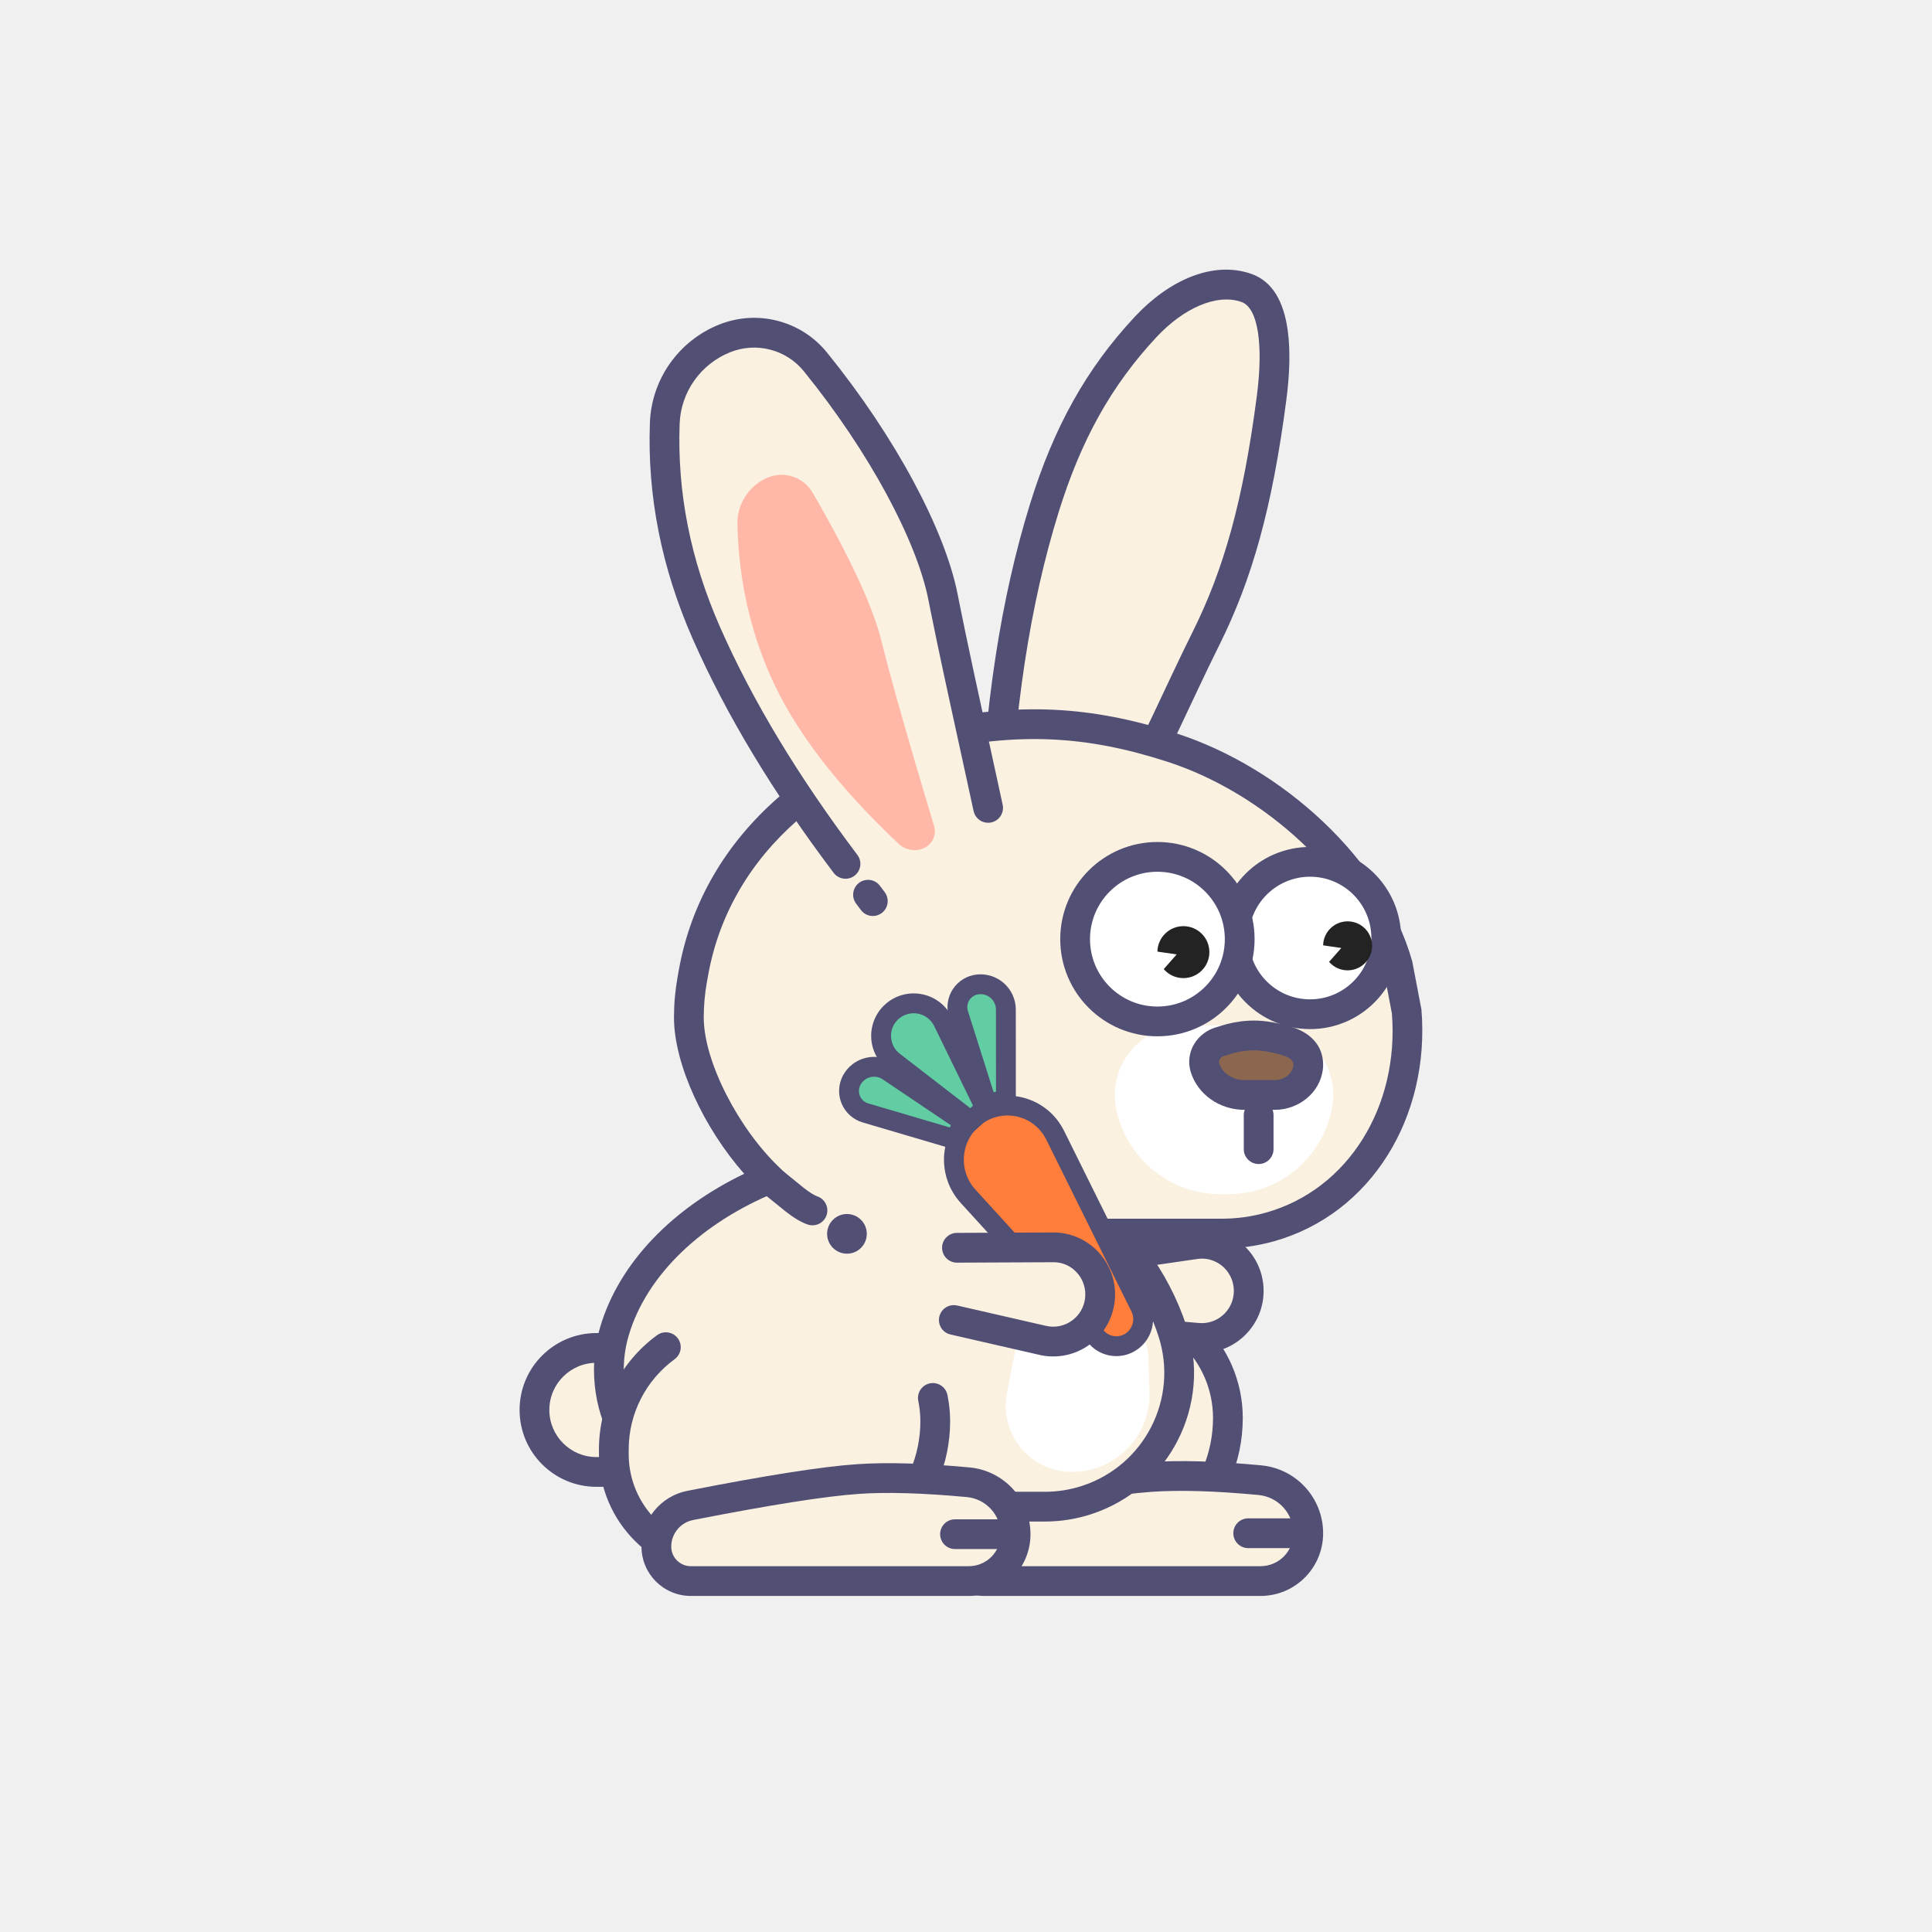
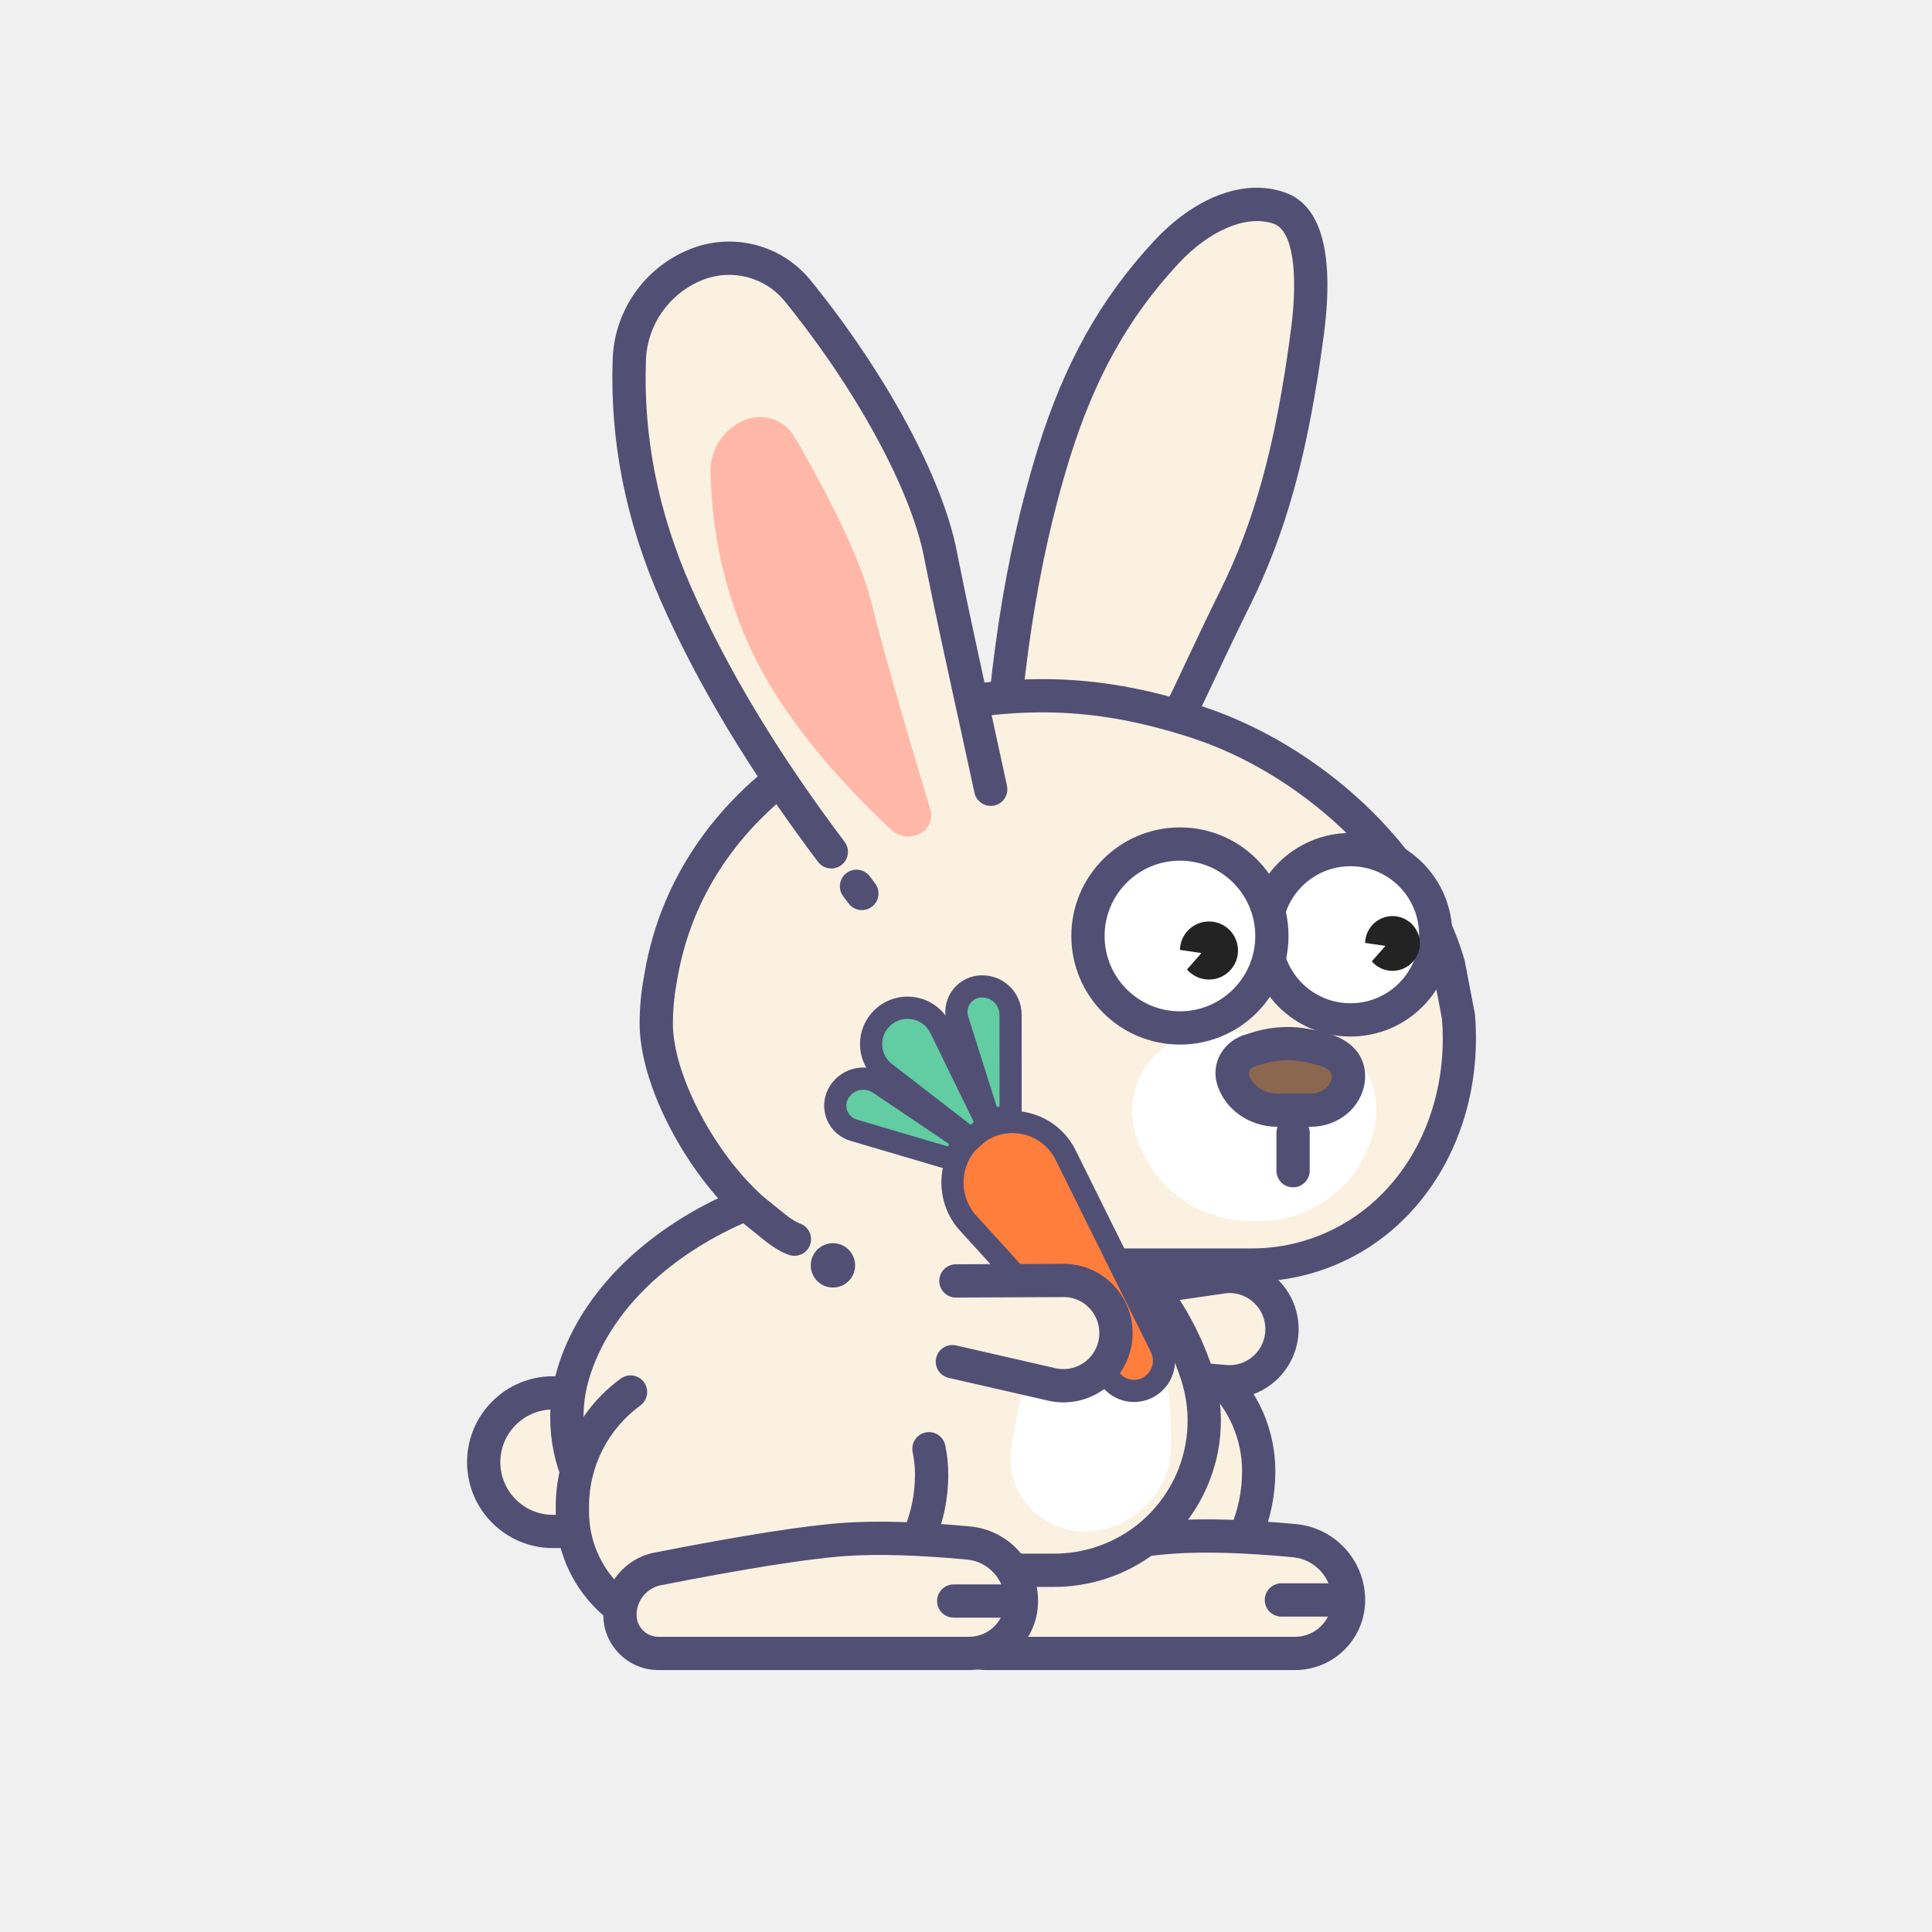
- <svg xmlns="http://www.w3.org/2000/svg" width="800px" height="800px" viewBox="25.6 25.6 972.8 972.8" class="icon" version="1.1">
+ <svg xmlns="http://www.w3.org/2000/svg" width="800px" height="800px" viewBox="76.8 76.8 870.4 870.4" class="icon" version="1.1">
  <path d="M528.684 447.368c1.076-62.869 8.497-117.927 22.263-165.171 10.61-36.429 25.483-65.529 49.384-92.073 12.638-14.031 32.363-26.457 50.318-20.592 16.534 5.4 15.924 35.803 13.732 55.271-6.683 59.409-17.438 93.309-30.827 121.436-16.374 34.391-25.875 60.136-56.12 117.43" fill="#FAF1E1" />
  <path d="M533.784 446.459c2.153-62.209 10.43-116.479 24.808-162.799 11.289-36.372 26.452-63.795 49.309-88.301 13.577-14.556 30.253-22.063 42.741-17.743 8.554 2.96 11.119 21.894 7.787 47.454-6.918 53.093-16.746 87.407-32.219 118.504a1148.139 1148.139 0 0 0-10.622 21.986l-2.792 5.919c-18.012 38.298-26.332 55.054-44.606 88.254a7.493 7.493 0 1 0 13.127 7.223c18.459-33.535 26.901-50.538 45.039-89.1l2.78-5.899a1162.622 1162.622 0 0 1 10.49-21.704c16.254-32.668 26.542-68.578 33.665-123.25 1.668-12.788 2.098-24.723 0.724-34.876-1.973-14.586-7.638-24.926-18.472-28.672-19.319-6.686-41.42 3.267-58.595 21.681-24.476 26.244-40.735 55.646-52.664 94.083-14.798 47.681-23.277 103.249-25.475 166.725a7.493 7.493 0 1 0 14.975 0.517z" fill="#524F75" />
  <path d="M535.649 689.754l37.289-7.802c31.824-6.663 63.023 13.737 69.684 45.561 0.832 3.966 1.249 8.01 1.249 12.063 0 40.023-32.446 72.472-72.472 72.472h-33.837c-30.67 0-55.533-24.863-55.533-55.536v-0.754c0-31.919 22.378-59.464 53.62-66.003z" fill="#FAF1E1" />
  <path d="M537.183 697.087C509.413 702.901 489.522 727.385 489.522 755.759v0.752c0 26.532 21.509 48.041 48.041 48.041h33.837c35.887 0 64.979-29.092 64.979-64.979 0-3.539-0.365-7.066-1.091-10.527-5.812-27.775-33.04-45.58-60.816-39.766l-37.289 7.807z m-3.07-14.668l37.289-7.805c35.875-7.505 71.046 15.49 78.553 51.365 0.937 4.471 1.406 9.026 1.406 13.597 0 44.162-35.803 79.964-79.964 79.964h-33.834c-34.809 0-63.026-28.22-63.026-63.028v-0.754c0-35.465 24.866-66.068 59.577-73.338z" fill="#524F75" />
  <path d="M520.864 782.771c38.962-7.785 66.977-12.278 84.05-13.477 14.511-1.019 32.86-0.485 55.056 1.603A26.876 26.876 0 0 1 684.332 797.656c0 13.277-10.764 24.042-24.042 24.042h-139.152a17.69 17.69 0 0 1-17.69-17.69 21.661 21.661 0 0 1 17.415-21.237z" fill="#FAF1E1" />
  <path d="M510.944 804.007A10.198 10.198 0 0 0 521.141 814.205h139.152a16.549 16.549 0 0 0 16.546-16.549 19.386 19.386 0 0 0-17.57-19.301c-21.819-2.053-39.781-2.575-53.83-1.591-16.674 1.174-44.437 5.625-83.106 13.354a14.161 14.161 0 0 0-11.389 13.889z m93.446-42.189c14.968-1.054 33.712-0.507 56.283 1.616A34.371 34.371 0 0 1 691.824 797.656c0 17.415-14.116 31.534-31.534 31.534h-139.152c-13.906 0-25.183-11.276-25.183-25.183a29.149 29.149 0 0 1 23.437-28.582c39.254-7.847 67.524-12.38 84.997-13.607z" fill="#524F75" />
  <path d="M676.342 790.118h-22.438a7.495 7.495 0 0 0 0 14.985h22.438a7.493 7.493 0 0 0 0-14.985z" fill="#524F75" />
  <path d="M579.434 659.064l48.55-7.041c12.982-1.504 24.721 7.832 26.219 20.852 0.102 0.902 0.155 1.811 0.155 2.717 0 13.105-10.595 23.727-23.664 23.727a24.052 24.052 0 0 1-2.712-0.155l-44.936-3.849" fill="#FAF1E1" />
  <path d="M580.511 666.479l48.553-7.041c8.649-0.997 16.674 5.382 17.698 14.291 0.072 0.619 0.107 1.241 0.107 1.863 0 8.971-7.243 16.234-16.172 16.234-0.617 0-1.234-0.035-1.848-0.107l-45.161-3.871a7.488 7.488 0 0 0-8.102 6.826 7.488 7.488 0 0 0 6.823 8.102l44.936 3.849c0.967 0.117 2.158 0.185 3.352 0.185 17.213 0 31.157-13.981 31.157-31.22 0-1.196-0.067-2.388-0.205-3.577-1.971-17.123-17.425-29.414-34.521-27.433l-48.767 7.068a7.493 7.493 0 0 0 2.15 14.831z" fill="#524F75" />
  <path d="M325.932 704.312h4.995c17.241 0 31.22 13.979 31.22 31.22s-13.979 31.22-31.22 31.22h-4.995c-17.241 0-31.22-13.979-31.22-31.22s13.979-31.22 31.22-31.22z" fill="#FAF1E1" />
  <path d="M325.932 711.805a23.727 23.727 0 0 0 0 47.454h4.995a23.727 23.727 0 0 0 0-47.454h-4.995z m0-14.985h4.995c21.382 0 38.712 17.331 38.712 38.712s-17.331 38.712-38.712 38.712h-4.995c-21.382 0-38.712-17.331-38.712-38.712s17.331-38.712 38.712-38.712z" fill="#524F75" />
  <path d="M586.307 646.733h54.487c8.175 0 16.307-1.114 24.179-3.317 47.599-13.317 72.826-60.908 68.915-108.494l-4.416-23.227c-15.375-54.649-70.259-95.524-113.497-109.585s-78.436-15.175-122.658-5.737-105.842 48.475-118.512 118.829l-0.634 3.519a108.616 108.616 0 0 0-1.718 19.226c0 25.687 19.748 61.353 40.673 81.176-33.839 13.896-67.334 40.188-78.139 76.783a68.67 68.67 0 0 0-2.812 19.454c0 38.038 30.922 68.875 69.065 68.875h150.501c7.131 0 14.219-1.124 20.994-3.334 35.475-11.564 54.834-49.617 43.238-84.992a127.81 127.81 0 0 0-29.666-49.174z" fill="#FAF1E1" />
  <path d="M623.097 693.573c12.885 39.317-8.627 81.605-48.038 94.448a75.262 75.262 0 0 1-23.317 3.704h-150.501C358.964 791.727 324.683 757.54 324.683 715.361c0-7.305 1.049-14.571 3.119-21.576 9.701-32.853 37.034-60.096 72.519-77.16-19.99-22.583-35.358-54.929-35.358-78.678 0-6.893 0.614-13.772 1.836-20.552l0.632-3.522c6.199-34.426 23.887-63.803 49.859-86.563 22.041-19.314 49.199-32.873 74.462-38.265 46.295-9.88 82.759-8.299 126.541 5.939 52.634 17.118 103.809 62.846 118.392 114.681l4.635 24.246c4.433 53.91-25.15 102.962-74.33 116.719a97.245 97.245 0 0 1-26.197 3.594h-38.24a135.283 135.283 0 0 1 20.542 39.349z m99.076-180.157c-13.217-46.43-60.409-88.539-108.514-104.181-41.23-13.409-75.019-14.875-118.777-5.535-22.77 4.86-47.606 17.256-67.714 34.878-23.52 20.612-39.417 47.014-44.986 77.949l-0.634 3.519a100.984 100.984 0 0 0-1.598 17.9c0 22.148 17.51 56.013 38.333 75.736l8.412 7.967-10.72 4.403c-36.439 14.963-64.662 41.022-73.8 71.972a61.223 61.223 0 0 0-2.505 17.331C339.668 749.253 367.231 776.741 401.241 776.741h150.501c6.344 0 12.645-1.002 18.674-2.967 31.542-10.28 48.747-44.097 38.442-75.534a120.27 120.27 0 0 0-27.935-46.295l-12.3-12.705h72.172c7.493 0 14.945-1.022 22.161-3.042 41.719-11.674 67.167-53.7 63.493-100.272l-4.276-22.511z" fill="#524F75" />
  <path d="M572.371 679.337c17.018 0 30.965 13.517 31.497 30.53l0.517 16.566c0.674 21.584-16.277 39.626-37.858 40.301-0.405 0.012-0.814 0.02-1.219 0.02-18.392 0-33.302-14.91-33.302-33.302 0-2.118 0.2-4.228 0.602-6.306l3.437-17.815A36.994 36.994 0 0 1 572.371 679.337zM622.053 541.971h39.889c19.311 0 34.966 15.655 34.966 34.966 0 2.355-0.24 4.708-0.712 7.021l-0.097 0.472a53.116 53.116 0 0 1-52.039 42.459h-3.854a53.683 53.683 0 0 1-52.494-42.459c-4.054-18.966 8.035-37.628 27.001-41.682a35.046 35.046 0 0 1 7.34-0.777z" fill="#FFFFFF" />
  <path d="M657.346 546.966c4.521 0.035 9.735 0.914 15.65 2.645 6.149 1.731 11.336 5.4 11.336 12.163 0 0.485-0.032 0.974-0.095 1.459-1.026 7.82-8.277 13.704-16.891 13.704h-15.113c-9.228 0-17.343-5.59-19.893-13.704-1.791-5.702 1.816-11.646 8.045-13.287 1.723-0.457 8.172-3.042 16.961-2.98z" fill="#8B674F" />
  <path d="M647.163 555.747c-1.406 0.362-4.74 1.409-4.865 1.441-2.228 0.587-3.274 2.315-2.807 3.799 1.538 4.903 6.701 8.459 12.745 8.459h15.113c4.968 0 8.941-3.224 9.461-7.188a3.472 3.472 0 0 0 0.032-0.482c0-2.178-1.653-3.764-5.947-4.973-5.287-1.546-9.835-2.313-13.599-2.343a39.017 39.017 0 0 0-10.133 1.286z m27.865-13.352c10 2.82 16.796 9.331 16.796 19.379 0 0.812-0.052 1.626-0.157 2.433-1.531 11.679-12.063 20.225-24.319 20.225h-15.113c-12.418 0-23.482-7.625-27.041-18.954-3.112-9.915 3.047-20.08 13.285-22.778a95.207 95.207 0 0 1 4.95-1.466 53.975 53.975 0 0 1 13.974-1.758c5.272 0.037 11.159 1.031 17.625 2.92z" fill="#524F75" />
  <path d="M646.876 497.914a38.363 38.363 0 1 0 76.725 0 38.363 38.363 0 1 0-76.725 0Z" fill="#FFFFFF" />
  <path d="M685.238 543.771C659.911 543.771 639.376 523.239 639.376 497.914S659.911 452.059 685.238 452.059s45.863 20.53 45.863 45.855c0.002 25.325-20.532 45.858-45.863 45.858z m0-14.985c17.053 0 30.877-13.822 30.877-30.87S702.292 467.044 685.238 467.044 654.361 480.865 654.361 497.914s13.824 30.872 30.877 30.872z" fill="#524F75" />
  <path d="M694.819 509.912a12.333 12.333 0 1 0-2.997-8.312l9.144 1.329-6.146 6.983z" fill="#232323" />
  <path d="M566.954 498.481a41.427 41.427 0 1 0 82.854 0 41.427 41.427 0 1 0-82.854 0Z" fill="#FFFFFF" />
  <path d="M608.381 547.4C581.36 547.4 559.454 525.497 559.454 498.478 559.454 471.462 581.36 449.561 608.381 449.561c27.021 0 48.927 21.901 48.927 48.917 0 27.019-21.906 48.922-48.927 48.922z m0-14.985c18.747 0 33.942-15.195 33.942-33.934S627.128 464.546 608.381 464.546 574.439 479.739 574.439 498.478s15.195 33.937 33.942 33.937z" fill="#524F75" />
  <path d="M611.558 513.571a13.062 13.062 0 0 0 9.905 4.531 13.082 13.082 0 1 0 0-26.164 13.085 13.085 0 0 0-13.082 12.817l9.703 1.409-6.526 7.408z" fill="#232323" />
  <path d="M651.863 586.927v17.483a7.495 7.495 0 0 0 14.985 0v-17.483a7.495 7.495 0 0 0-14.985 0z" fill="#524F75" />
  <path d="M495.311 729.498c0.799 3.849 1.201 7.77 1.201 11.701 0 39.234-32.004 71.038-71.485 71.038h-35.615C359.182 812.237 334.673 787.881 334.673 757.837v-2.45c0-20.805 10.103-39.644 26.105-51.39" fill="#FAF1E1" />
  <path d="M487.976 731.019c0.697 3.352 1.046 6.761 1.046 10.18 0 35.086-28.64 63.545-63.993 63.545H389.412C363.308 804.744 342.166 783.732 342.166 757.837v-2.45c0-18.02 8.637-34.776 23.045-45.348a7.493 7.493 0 1 0-8.864-12.081C338.122 711.333 327.18 732.552 327.18 755.385v2.45c0 34.192 27.873 61.892 62.232 61.892h35.618c43.607 0 78.978-35.148 78.978-78.531 0-4.441-0.455-8.876-1.359-13.225a7.493 7.493 0 0 0-14.673 3.047z" fill="#524F75" />
  <path d="M452.059 646.868m-9.99 0a9.99 9.99 0 1 0 19.98 0 9.99 9.99 0 1 0-19.98 0Z" fill="#524F75" />
  <path d="M373.173 783.607c39.134-7.673 67.264-12.101 84.388-13.277 14.618-1.007 33.138-0.47 55.556 1.616A26.299 26.299 0 0 1 536.976 798.131 23.567 23.567 0 0 1 513.409 821.698H373.433a17.338 17.338 0 0 1-17.338-17.338 21.144 21.144 0 0 1 17.078-20.752z" fill="#FAF1E1" />
  <path d="M363.587 804.359A9.843 9.843 0 0 0 373.433 814.205h139.976A16.074 16.074 0 0 0 529.483 798.131a18.802 18.802 0 0 0-17.063-18.724c-22.048-2.05-40.181-2.58-54.347-1.606-16.731 1.154-44.609 5.54-83.461 13.157a13.654 13.654 0 0 0-11.024 13.402z m93.456-41.507c15.07-1.039 33.974-0.487 56.765 1.631C531.181 766.102 544.468 780.68 544.468 798.131 544.468 815.286 530.562 829.19 513.409 829.19H373.433c-13.714 0-24.831-11.117-24.831-24.831 0-13.692 9.691-25.47 23.13-28.105 39.419-7.73 67.799-12.196 85.312-13.402z" fill="#524F75" />
  <path d="M528.986 790.598h-22.438a7.493 7.493 0 1 0 0 14.985h22.438a7.495 7.495 0 0 0 0-14.985z" fill="#524F75" />
  <path d="M411.658 627.892c4.468 3.646 7.568 6.156 9.323 7.548 4.059 3.219 7.7 5.445 11.089 6.654a7.493 7.493 0 1 0 5.04-14.111c-1.608-0.572-3.934-1.996-6.818-4.283a945.519 945.519 0 0 1-9.159-7.418 7.493 7.493 0 1 0-9.476 11.611z" fill="#524F75" />
  <path d="M464.821 479.342l-2.338-3.117m-11.384-15.587c-30.206-40.053-53.553-78.798-70.042-116.236-15.288-34.711-22.276-69.922-20.962-105.627 0.692-18.882 12.488-35.618 30.088-42.696 16.209-6.519 34.759-1.748 45.723 11.759 35.728 44.022 58.568 89.505 64.282 118.427 5.804 29.391 12.138 57.374 22.69 106.031" fill="#FAF1E1" />
  <path d="M471.04 474.781l-2.335-3.114a7.493 7.493 0 1 0-11.986 8.994l2.34 3.114a7.49 7.49 0 1 0 11.981-8.991z m-13.732-18.719c-29.871-39.609-52.918-77.861-69.16-114.743-14.836-33.692-21.604-67.774-20.335-102.333 0.587-15.919 10.54-30.041 25.4-36.015 13.167-5.295 28.217-1.424 37.109 9.528 33.088 40.768 56.912 85.584 62.749 115.153 0.295 1.504 0.597 3.015 0.899 4.533 0.992 4.945 2.023 9.99 3.129 15.295 2.168 10.402 4.496 21.229 8.095 37.738l4.903 22.453c2.135 9.788 3.879 17.803 5.692 26.149a7.493 7.493 0 1 0 14.643-3.172c-1.811-8.354-3.557-16.379-5.694-26.169l-4.903-22.453a3992.726 3992.726 0 0 1-8.062-37.603c-1.099-5.27-2.123-10.275-3.107-15.183-0.302-1.504-0.599-3.002-0.894-4.493-6.369-32.261-31.307-79.18-65.811-121.691-13.042-16.064-35.083-21.734-54.339-13.994-20.343 8.182-33.979 27.531-34.784 49.372-1.354 36.857 5.857 73.191 21.594 108.924 16.736 37.998 40.378 77.235 70.913 117.725a7.49 7.49 0 1 0 11.963-9.021z" fill="#524F75" />
  <path d="M411.853 266.205a18.117 18.117 0 0 1 22.943 7.503c18.807 32.406 30.383 57.429 34.741 75.069 4.688 18.986 13.487 49.896 26.392 92.724a9.256 9.256 0 0 1-4.838 11.004 11.596 11.596 0 0 1-12.997-2.006c-31.135-29.339-52.656-57.531-64.569-84.582-10.482-23.797-16.022-49.222-16.621-76.278a24.981 24.981 0 0 1 14.95-23.435z" fill="#FFB8A8" />
  <path d="M517.577 587.117c12.093-8.467 28.762-5.527 37.229 6.566 0.774 1.099 1.459 2.26 2.055 3.462l42.918 86.603a13.679 13.679 0 0 1-4.408 17.273 13.367 13.367 0 0 1-17.543-1.946l-64.787-71.128c-10.175-11.169-9.371-28.472 1.798-38.642 0.869-0.787 1.781-1.521 2.737-2.188z" fill="#FF7E3C" />
  <path d="M520.439 591.21a22.353 22.353 0 0 0-3.701 33.372l64.787 71.126a8.362 8.362 0 0 0 10.979 1.219 8.674 8.674 0 0 0 2.8-10.959l-42.918-86.605a21.734 21.734 0 0 0-31.946-8.152z m-5.729-8.187c14.351-10.048 34.139-6.561 44.189 7.792 0.914 1.306 1.731 2.682 2.438 4.111l42.918 86.603a18.667 18.667 0 0 1-6.022 23.582 18.352 18.352 0 0 1-24.096-2.677l-64.787-71.121c-12.031-13.212-11.079-33.672 2.13-45.703 1.022-0.934 2.098-1.798 3.229-2.587z" fill="#524F75" />
  <path d="M454.731 568.977a12.758 12.758 0 0 1 18.464-4.251l37.299 26.085-4.041 8.931-45.108-14.171a11.526 11.526 0 0 1-6.614-16.594z" fill="#62CCA3" />
  <path d="M470.048 569.062a7.765 7.765 0 0 0-11.189 2.785 6.529 6.529 0 0 0 3.906 9.328l45.348 13.382-5.997 2.812 3.884-8.996 1.793 6.119-37.746-25.43z m4.021-9.218c0.537 0.285 1.056 0.597 1.561 0.937l41.185 27.748-7.278 16.866-49.597-14.633a16.516 16.516 0 0 1-9.895-23.617 17.758 17.758 0 0 1 24.027-7.3z" fill="#524F75" />
  <path d="M518.189 521.246a12.755 12.755 0 0 0-10.31 15.894l11.754 43.967 9.773-0.742 2.113-47.234a11.521 11.521 0 0 0-13.329-11.888z" fill="#62CCA3" />
  <path d="M527.085 533.939c0-0.265-0.015-0.529-0.047-0.792a7.765 7.765 0 0 0-8.522-6.926 6.519 6.519 0 0 0-5.547 8.459l14.266 45.076-5.684-3.402 9.631-1.811-4.071 4.91-0.025-45.516z m-9.596-17.655a17.75 17.75 0 0 1 19.583 17.653l0.025 49.659-18.055 3.394-15.597-49.297a16.514 16.514 0 0 1 14.044-21.409z" fill="#524F75" />
  <path d="M475.323 534.451a16.464 16.464 0 0 1 25.155 5.585l21.197 43.495-7.318 6.514-38.745-29.931a16.359 16.359 0 0 1-0.29-25.662z" fill="#62CCA3" />
  <path d="M495.981 542.23a11.466 11.466 0 0 0-19.369-2.003 11.364 11.364 0 0 0 2.048 15.934l35.465 27.401 1.396-1.244-19.541-40.088z m-23.802-11.664a21.459 21.459 0 0 1 32.78 7.288l22.858 46.894-13.247 11.783-42.019-32.463a21.354 21.354 0 0 1-0.375-33.5z" fill="#524F75" />
  <path d="M507.824 653.277l49.06 0.639c13.057 0.547 23.19 11.604 22.633 24.693a24.032 24.032 0 0 1-0.27 2.712c-2.048 12.942-14.176 21.776-27.084 19.731a24.014 24.014 0 0 1-2.652-0.579l-43.782-10.829" fill="#FAF1E1" />
  <path d="M507.477 661.372l49.06-0.217c8.706 0.217 15.765 7.65 15.537 16.614-0.015 0.624-0.065 1.244-0.152 1.861-1.249 8.884-9.433 15.065-18.272 13.824a15.72 15.72 0 0 1-1.818-0.365l-44.179-10.118a7.493 7.493 0 1 0-3.344 14.606l43.965 10.068c0.939 0.25 2.11 0.482 3.294 0.649 17.041 2.395 32.795-9.513 35.196-26.582 0.165-1.184 0.262-2.375 0.292-3.572 0.435-17.231-13.16-31.552-30.365-31.974l-49.277 0.215a7.493 7.493 0 0 0 0.065 14.99z" fill="#524F75" />
</svg>
